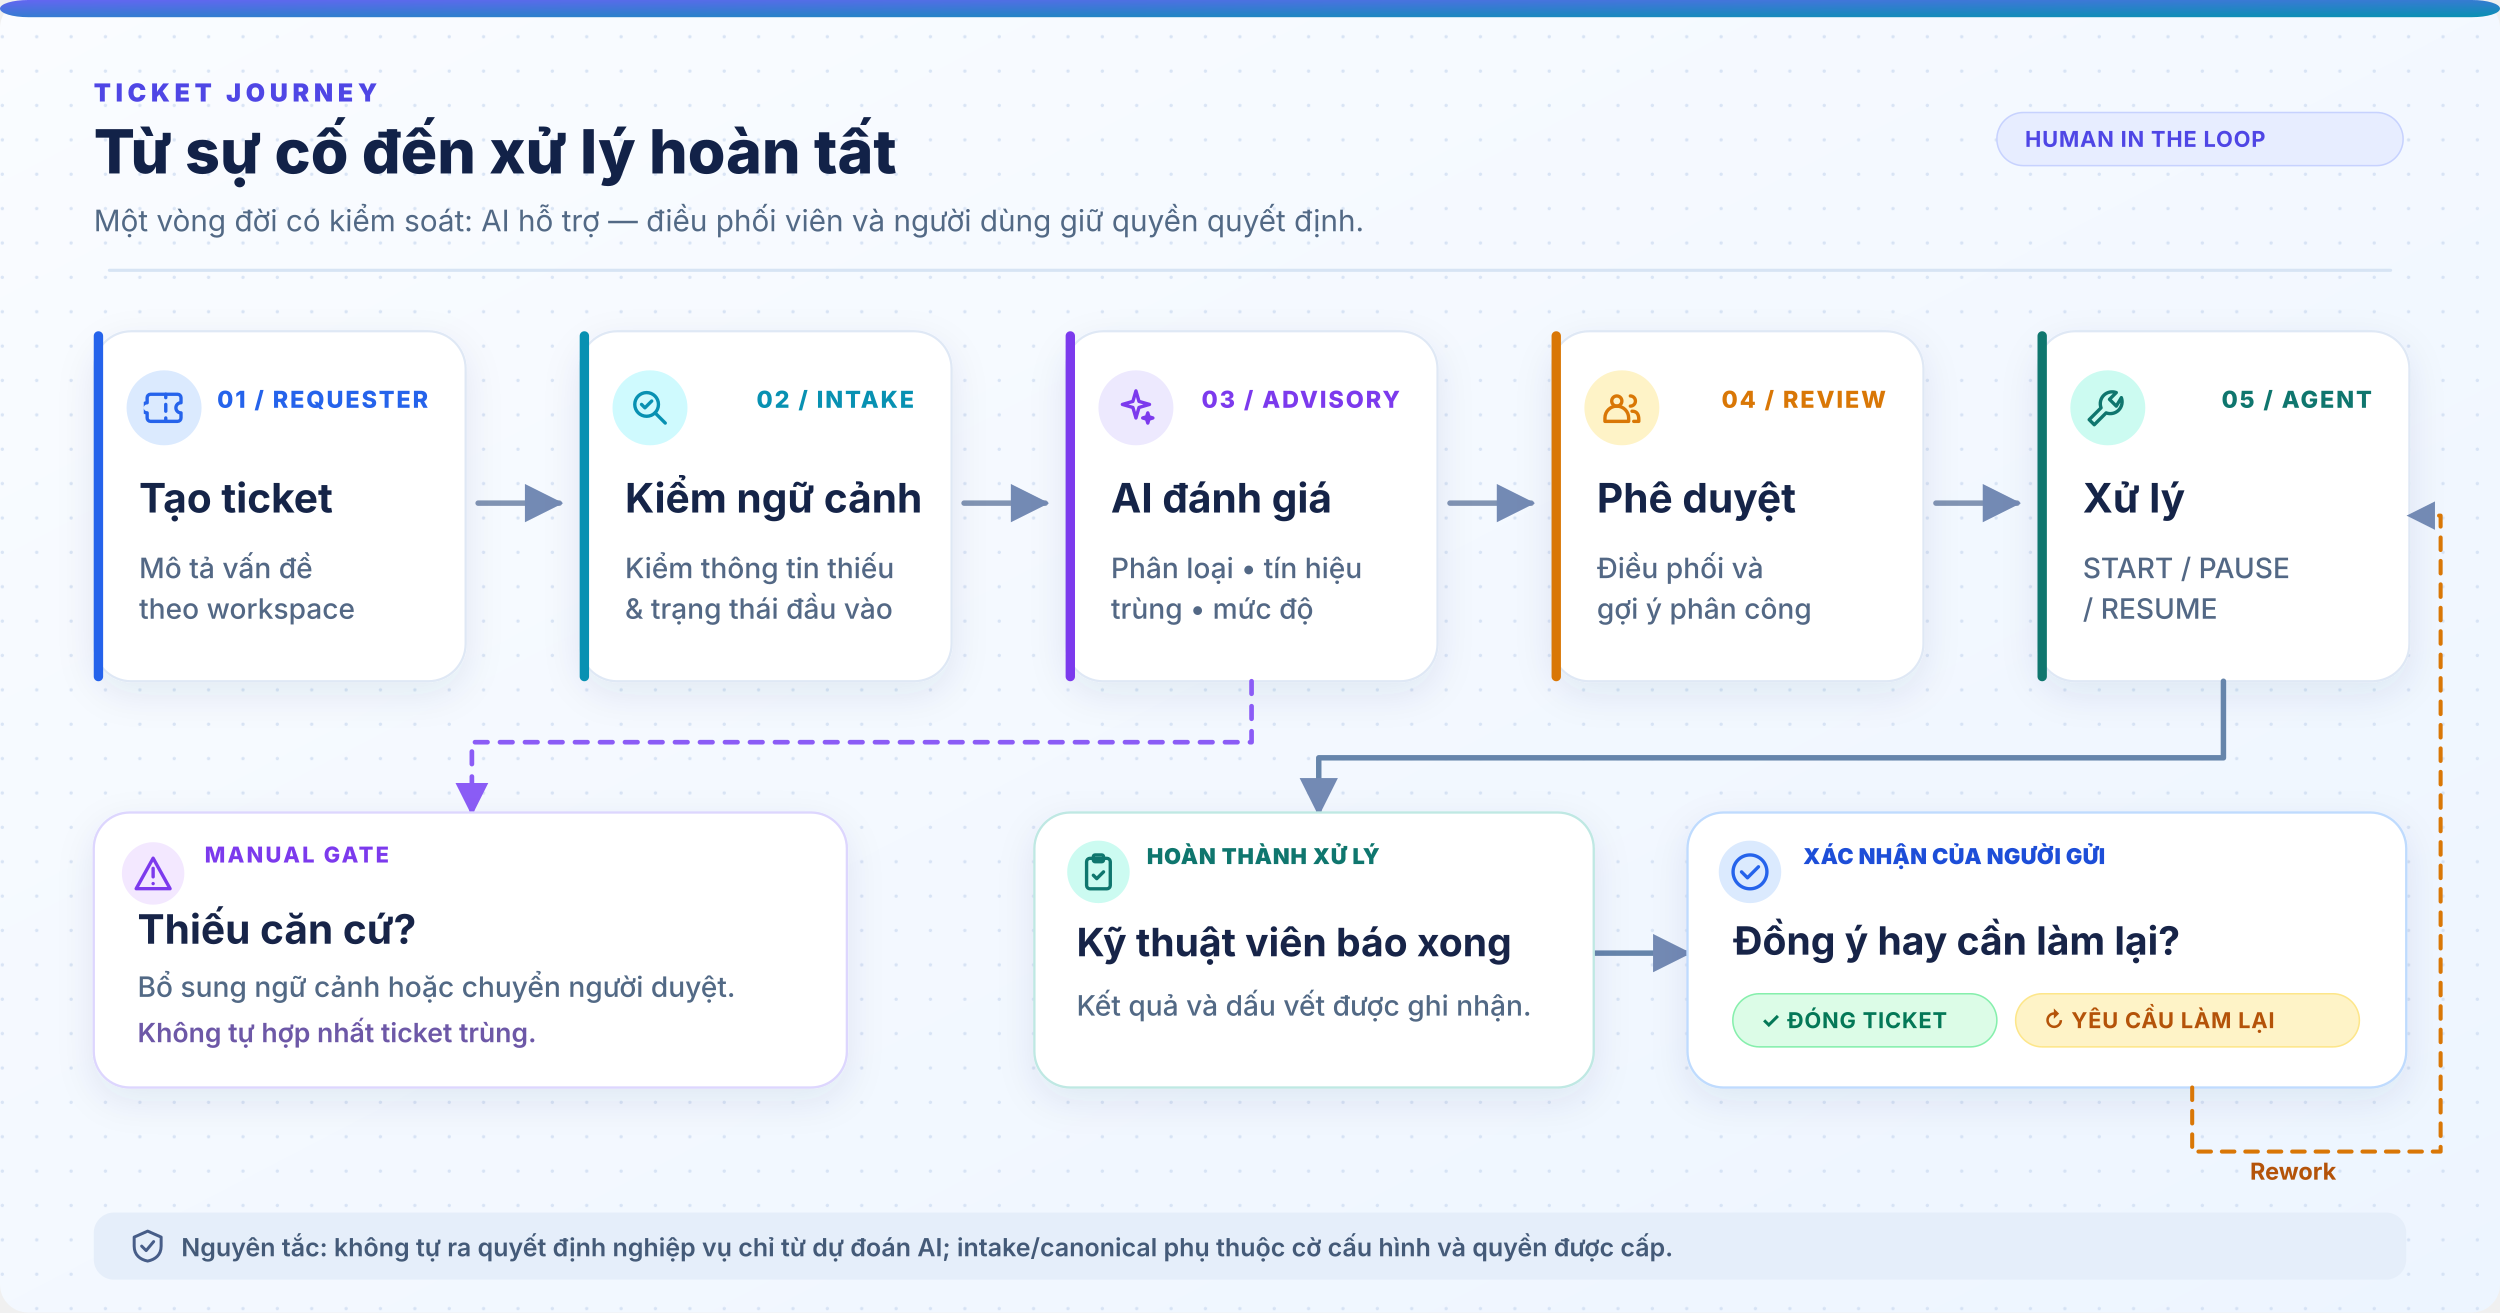
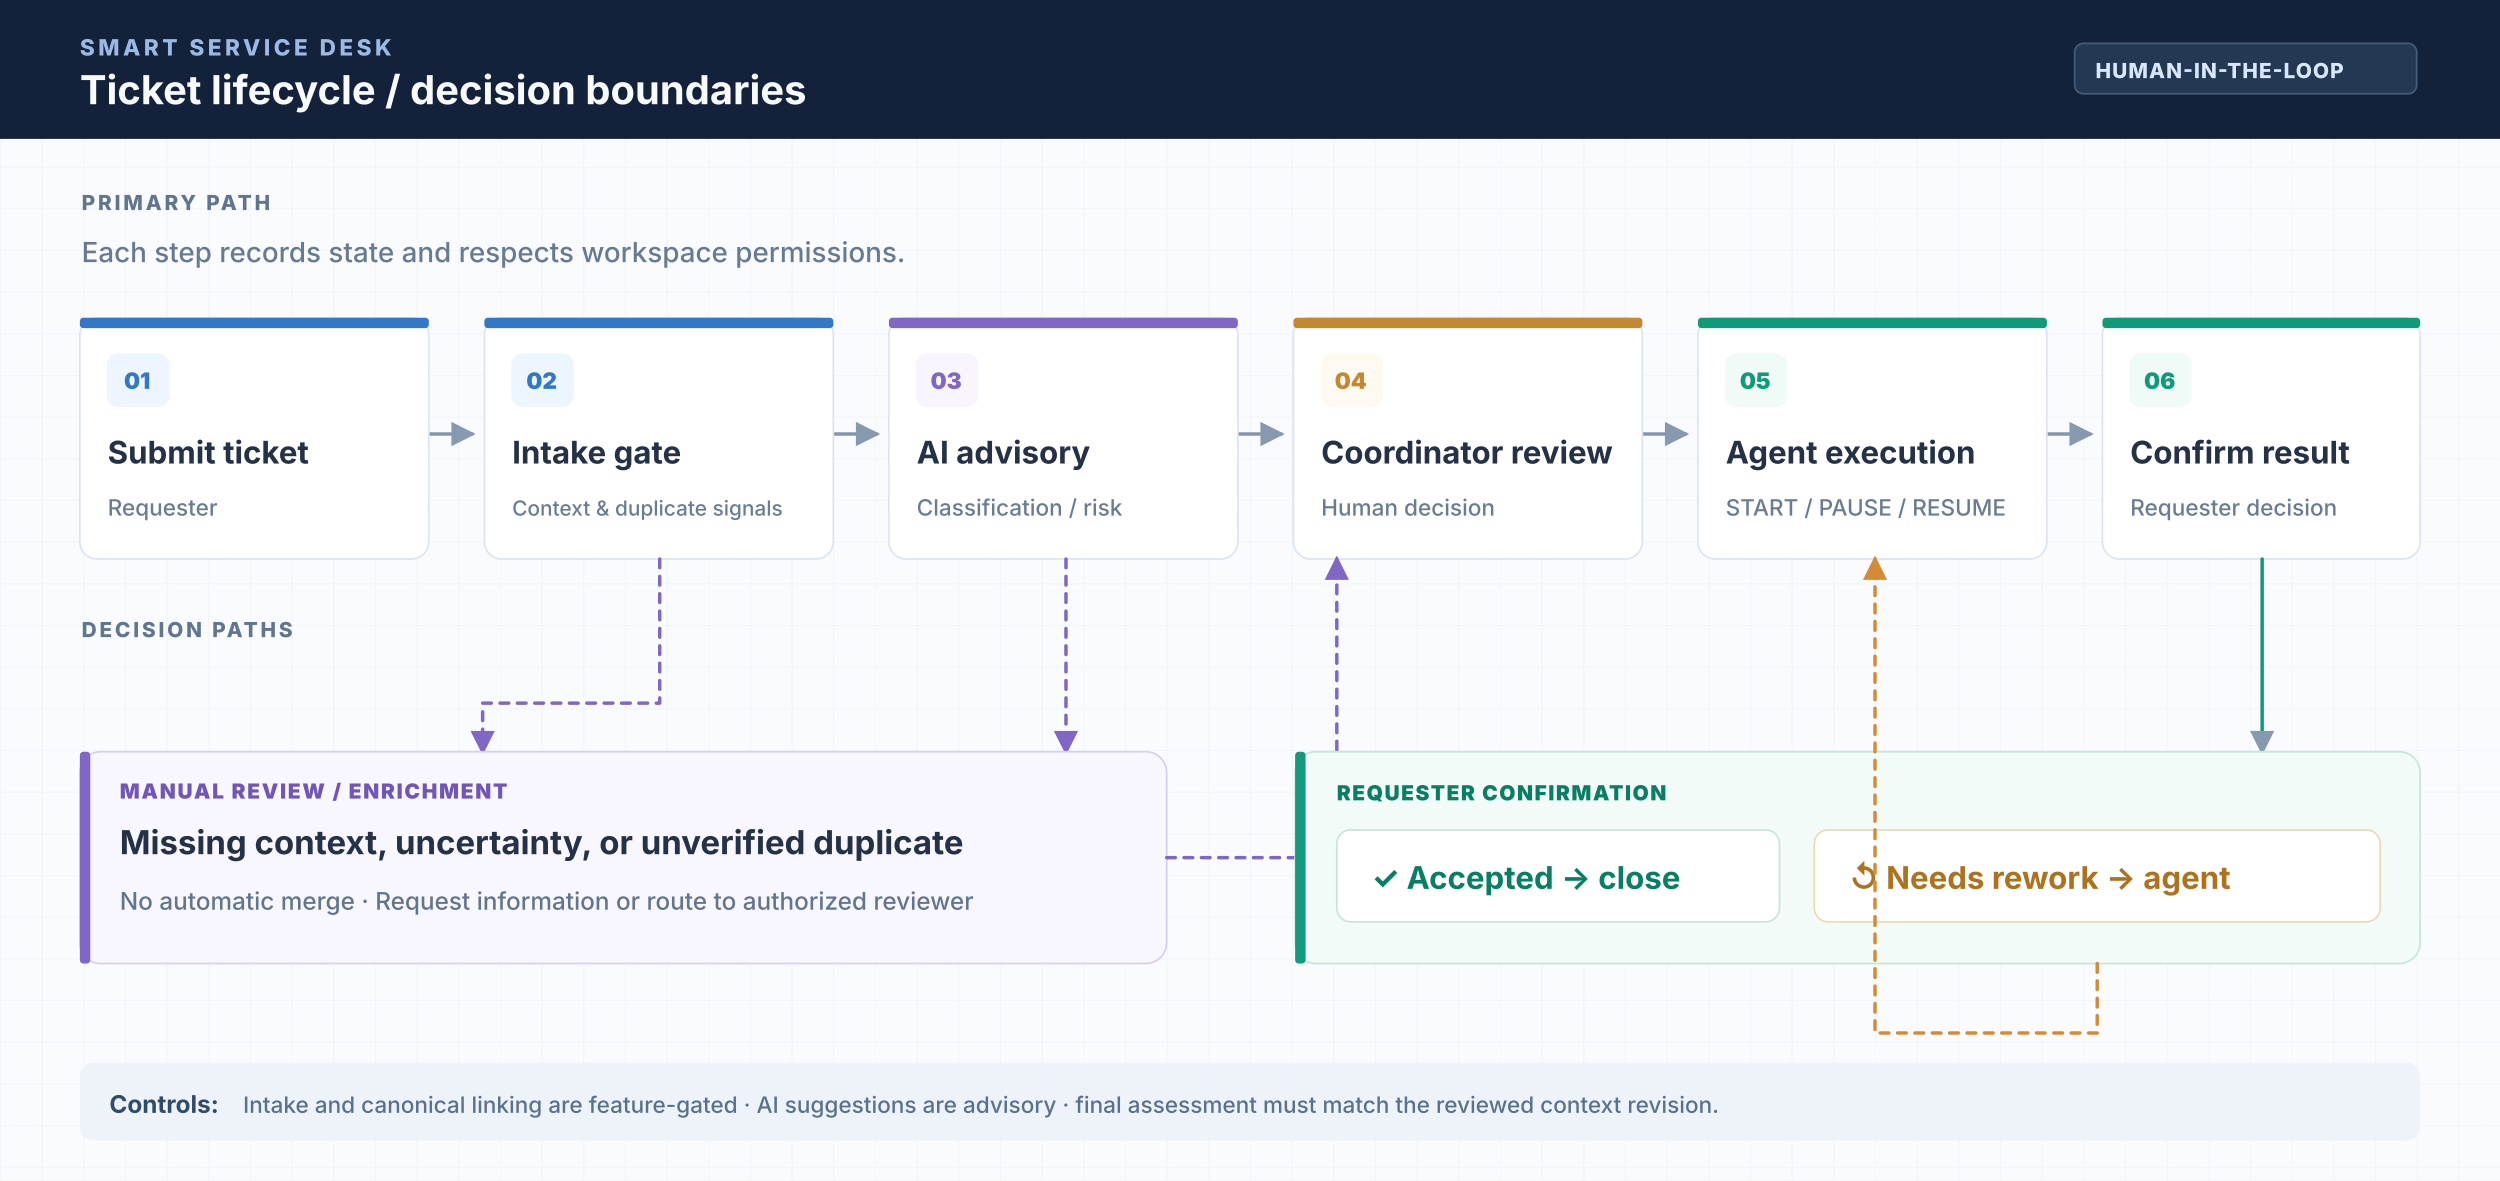
- <svg xmlns="http://www.w3.org/2000/svg" width="1600" height="840" viewBox="0 0 1600 840" role="img" aria-labelledby="title desc" font-family="Inter, Arial, Helvetica, sans-serif">
+ <svg xmlns="http://www.w3.org/2000/svg" width="1440" height="680" viewBox="0 0 1440 680" font-family="Inter,Segoe UI,Arial,sans-serif" role="img" aria-labelledby="title desc">
  <defs>
-     <linearGradient id="canvas" x1="0" y1="0" x2="1" y2="1">
-       <stop stop-color="#FAFCFF" />
-       <stop offset="1" stop-color="#EDF5FF" />
-     </linearGradient>
-     <linearGradient id="night" x1="0" y1="0" x2="1" y2="1">
-       <stop stop-color="#101C41" />
-       <stop offset="1" stop-color="#263B77" />
-     </linearGradient>
-     <linearGradient id="brand" x1="0" y1="0" x2="1" y2="1">
-       <stop stop-color="#6366F1" />
-       <stop offset="1" stop-color="#0891B2" />
-     </linearGradient>
-     <pattern id="dots" width="22" height="22" patternUnits="userSpaceOnUse">
-       <circle cx="1.5" cy="1.5" r="1.1" fill="#C7D7EF" opacity=".6" />
+     <pattern id="grid" width="24" height="24" patternUnits="userSpaceOnUse">
+       <path d="M24 0H0V24" fill="none" stroke="#EDF1F7" stroke-width=".7" />
    </pattern>
-     <filter id="shadow" x="-20%" y="-35%" width="150%" height="180%">
-       <feDropShadow dx="0" dy="8" stdDeviation="12" flood-color="#29456C" flood-opacity=".085" />
-     </filter>
-     <marker id="arr" viewBox="0 0 10 10" refX="9" refY="5" markerWidth="7" markerHeight="7" orient="auto-start-reverse">
-       <path d="M 0 0 L 10 5 L 0 10 z" fill="#738AB4" />
+     <marker id="arrow" markerWidth="7" markerHeight="7" refX="6" refY="3.5" orient="auto">
+       <path d="M0 0L7 3.5L0 7Z" fill="#8799AE" />
    </marker>
-     <marker id="arr-purple" viewBox="0 0 10 10" refX="9" refY="5" markerWidth="7" markerHeight="7" orient="auto-start-reverse">
-       <path d="M 0 0 L 10 5 L 0 10 z" fill="#8B5CF6" />
+     <marker id="violet" markerWidth="7" markerHeight="7" refX="6" refY="3.5" orient="auto">
+       <path d="M0 0L7 3.5L0 7Z" fill="#8066C5" />
    </marker>
-     <marker id="arr-green" viewBox="0 0 10 10" refX="9" refY="5" markerWidth="7" markerHeight="7" orient="auto-start-reverse">
-       <path d="M 0 0 L 10 5 L 0 10 z" fill="#059669" />
+     <marker id="amber" markerWidth="7" markerHeight="7" refX="6" refY="3.5" orient="auto">
+       <path d="M0 0L7 3.5L0 7Z" fill="#D38B34" />
    </marker>
-     <symbol id="i-ticket" viewBox="0 0 24 24">
-       <path d="M2 9a3 3 0 0 0 0 6v3a2 2 0 0 0 2 2h16a2 2 0 0 0 2-2v-3a3 3 0 0 1 0-6V6a2 2 0 0 0-2-2H4a2 2 0 0 0-2 2v3Z" />
-       <path d="M13 4v2m0 4v4m0 4v2" />
-     </symbol>
-     <symbol id="i-search" viewBox="0 0 24 24">
-       <circle cx="10" cy="10" r="7" />
-       <path d="m15 15 6 6M7 10l2 2 4-4" />
-     </symbol>
-     <symbol id="i-sparkle" viewBox="0 0 24 24">
-       <path d="m12 2 1.8 6.2L20 10l-6.2 1.8L12 18l-1.8-6.2L4 10l6.2-1.8L12 2Zm7 13 .7 2.3L22 18l-2.3.7L19 21l-.7-2.3L16 18l2.3-.7L19 15Z" />
-     </symbol>
-     <symbol id="i-users" viewBox="0 0 24 24">
-       <circle cx="9" cy="8" r="3" />
-       <path d="M2 20v-2a7 7 0 0 1 14 0v2H2ZM17 5a3 3 0 0 1 0 6M18 14c3 0 4 2 4 5v1h-3" />
-     </symbol>
-     <symbol id="i-tool" viewBox="0 0 24 24">
-       <path d="M20 6a7 7 0 0 1-9 9l-7 7-3-3 7-7a7 7 0 0 1 9-9l-4 4 4 4 3-5Z" />
-     </symbol>
-     <symbol id="i-alert" viewBox="0 0 24 24">
-       <path d="m12 3 10 18H2L12 3Z" />
-       <path d="M12 9v5m0 4h.01" />
-     </symbol>
-     <symbol id="i-check" viewBox="0 0 24 24">
-       <circle cx="12" cy="12" r="10" />
-       <path d="m7 12 3.5 3.5L17 9" />
-     </symbol>
-     <symbol id="i-clipboard" viewBox="0 0 24 24">
-       <rect x="5" y="4" width="14" height="18" rx="2" />
-       <rect x="9" y="2" width="6" height="4" rx="1" />
-       <path d="m9 14 2 2 4-4" />
-     </symbol>
-     <symbol id="i-shield" viewBox="0 0 24 24">
-       <path d="M12 2 3 6v6c0 6 4 9 9 10 5-1 9-4 9-10V6l-9-4Z" />
-       <path d="m8 12 3 3 5-6" />
-     </symbol>
-     <symbol id="i-database" viewBox="0 0 24 24">
-       <ellipse cx="12" cy="5" rx="9" ry="3" />
-       <path d="M3 5v14c0 4 18 4 18 0V5M3 12c0 4 18 4 18 0" />
-     </symbol>
-     <symbol id="i-flow" viewBox="0 0 24 24">
-       <rect x="2" y="2" width="7" height="7" rx="2" />
-       <rect x="15" y="15" width="7" height="7" rx="2" />
-       <rect x="2" y="15" width="7" height="7" rx="2" />
-       <path d="M9 5h5a4 4 0 0 1 4 4v6M5 9v6" />
-     </symbol>
-     <symbol id="i-file" viewBox="0 0 24 24">
-       <path d="M6 2h8l6 6v12a2 2 0 0 1-2 2H6a2 2 0 0 1-2-2V4a2 2 0 0 1 2-2Z" />
-       <path d="M14 2v6h6M8 13h8M8 17h6" />
-     </symbol>
-     <symbol id="i-audit" viewBox="0 0 24 24">
-       <path d="M4 5h11M4 10h8M4 15h8M4 20h7" />
-       <circle cx="17" cy="16" r="5" />
-       <path d="m20.5 19.5 2 2" />
-     </symbol>
-     <symbol id="i-layers" viewBox="0 0 24 24">
-       <path d="m12 2 10 5-10 5L2 7l10-5Zm-10 9 10 5 10-5M2 16l10 5 10-5" />
-     </symbol>
-     <symbol id="i-monitor" viewBox="0 0 24 24">
-       <rect x="2" y="3" width="20" height="15" rx="2" />
-       <path d="M8 22h8m-4-4v4" />
-     </symbol>
-     <symbol id="i-lock" viewBox="0 0 24 24">
-       <rect x="4" y="10" width="16" height="12" rx="2" />
-       <path d="M8 10V7a4 4 0 1 1 8 0v3m-4 5v2" />
-     </symbol>
-     <symbol id="i-terminal" viewBox="0 0 24 24">
-       <rect x="2" y="3" width="20" height="18" rx="3" />
-       <path d="m6 8 4 4-4 4m6 0h6" />
-     </symbol>
-     <symbol id="i-brain" viewBox="0 0 24 24">
-       <path d="M12 5a4 4 0 1 0-7.5 2A4 4 0 0 0 5 15a4 4 0 0 0 7 3V5Zm0 0a4 4 0 1 1 7.5 2A4 4 0 0 1 19 15a4 4 0 0 1-7 3" />
-       <path d="M8 10a3 3 0 0 0 4 3m4-3a3 3 0 0 1-4 3" />
-     </symbol>
  </defs>
-   <rect x="0" y="0" width="1600" height="840" rx="18" fill="url(#canvas)" stroke="none" />
-   <rect x="0" y="0" width="1600" height="840" rx="18" fill="url(#dots)" stroke="none" />
-   <rect x="0" y="0" width="1600" height="11" rx="18" fill="url(#brand)" stroke="none" />
-   <text x="60" y="65" font-size="16" font-weight="850" fill="#4F46E5" letter-spacing="3">TICKET JOURNEY</text>
-   <text x="60" y="111" font-size="39" font-weight="790" fill="#122248">Từ sự cố đến xử lý hoàn tất</text>
-   <text x="60" y="148" font-size="19" font-weight="430" fill="#526985">Một vòng đời có kiểm soát: AI hỗ trợ — điều phối viên và người dùng giữ quyền quyết định.</text>
-   <rect x="1278" y="72" width="260" height="34" rx="17" fill="#E7EDFF" stroke="#C7D2FE" />
-   <text x="1296" y="94" font-size="14" font-weight="700" fill="#4F46E5" letter-spacing=".5">HUMAN IN THE LOOP</text>
-   <path d="M 70 173 H 1530" fill="none" stroke="#D7E4F4" stroke-width="2" stroke-linecap="round" stroke-linejoin="round" />
-   <path d="M 306 322 H 358" fill="none" stroke="#8194B3" stroke-width="3.5" stroke-linecap="round" stroke-linejoin="round" marker-end="url(#arr)" />
-   <path d="M 617 322 H 669" fill="none" stroke="#8194B3" stroke-width="3.5" stroke-linecap="round" stroke-linejoin="round" marker-end="url(#arr)" />
-   <path d="M 928 322 H 980" fill="none" stroke="#8194B3" stroke-width="3.5" stroke-linecap="round" stroke-linejoin="round" marker-end="url(#arr)" />
-   <path d="M 1239 322 H 1291" fill="none" stroke="#8194B3" stroke-width="3.5" stroke-linecap="round" stroke-linejoin="round" marker-end="url(#arr)" />
-   <rect x="60" y="212" width="238" height="224" rx="24" fill="#FFFFFF" stroke="#DFE8F5" filter="url(#shadow)" stroke-width="1.4" />
-   <rect x="60" y="212" width="6" height="224" rx="3" fill="#2563EB" stroke="none" />
-   <circle cx="105" cy="261" r="24" fill="#DBEAFE" />
-   <use href="#i-ticket" x="92" y="248" width="26" height="26" fill="none" stroke="#2563EB" stroke-width="2" stroke-linecap="round" stroke-linejoin="round" />
-   <text x="274" y="261" font-size="15" font-weight="800" fill="#2563EB" text-anchor="end" letter-spacing="1.2">01 / REQUESTER</text>
-   <text x="89" y="328" font-size="26" font-weight="750" fill="#152448">Tạo ticket</text>
-   <text x="89" y="370" font-size="18" font-weight="500" fill="#536885">Mô tả vấn đề</text>
-   <text x="89" y="396" font-size="18" font-weight="500" fill="#536885">theo workspace</text>
-   <rect x="371" y="212" width="238" height="224" rx="24" fill="#FFFFFF" stroke="#DFE8F5" filter="url(#shadow)" stroke-width="1.4" />
-   <rect x="371" y="212" width="6" height="224" rx="3" fill="#0891B2" stroke="none" />
-   <circle cx="416" cy="261" r="24" fill="#CFFAFE" />
-   <use href="#i-search" x="403" y="248" width="26" height="26" fill="none" stroke="#0891B2" stroke-width="2" stroke-linecap="round" stroke-linejoin="round" />
-   <text x="585" y="261" font-size="15" font-weight="800" fill="#0891B2" text-anchor="end" letter-spacing="1.2">02 / INTAKE</text>
-   <text x="400" y="328" font-size="26" font-weight="750" fill="#152448">Kiểm ngữ cảnh</text>
-   <text x="400" y="370" font-size="18" font-weight="500" fill="#536885">Kiểm thông tin thiếu</text>
-   <text x="400" y="396" font-size="18" font-weight="500" fill="#536885">&amp; trạng thái đầu vào</text>
-   <rect x="682" y="212" width="238" height="224" rx="24" fill="#FFFFFF" stroke="#DFE8F5" filter="url(#shadow)" stroke-width="1.4" />
-   <rect x="682" y="212" width="6" height="224" rx="3" fill="#7C3AED" stroke="none" />
-   <circle cx="727" cy="261" r="24" fill="#EDE9FE" />
-   <use href="#i-sparkle" x="714" y="248" width="26" height="26" fill="none" stroke="#7C3AED" stroke-width="2" stroke-linecap="round" stroke-linejoin="round" />
-   <text x="896" y="261" font-size="15" font-weight="800" fill="#7C3AED" text-anchor="end" letter-spacing="1.2">03 / ADVISORY</text>
-   <text x="711" y="328" font-size="26" font-weight="750" fill="#152448">AI đánh giá</text>
-   <text x="711" y="370" font-size="18" font-weight="500" fill="#536885">Phân loại • tín hiệu</text>
-   <text x="711" y="396" font-size="18" font-weight="500" fill="#536885">trùng • mức độ</text>
-   <rect x="993" y="212" width="238" height="224" rx="24" fill="#FFFFFF" stroke="#DFE8F5" filter="url(#shadow)" stroke-width="1.4" />
-   <rect x="993" y="212" width="6" height="224" rx="3" fill="#D97706" stroke="none" />
-   <circle cx="1038" cy="261" r="24" fill="#FEF3C7" />
-   <use href="#i-users" x="1025" y="248" width="26" height="26" fill="none" stroke="#D97706" stroke-width="2" stroke-linecap="round" stroke-linejoin="round" />
-   <text x="1207" y="261" font-size="15" font-weight="800" fill="#D97706" text-anchor="end" letter-spacing="1.2">04 / REVIEW</text>
-   <text x="1022" y="328" font-size="26" font-weight="750" fill="#152448">Phê duyệt</text>
-   <text x="1022" y="370" font-size="18" font-weight="500" fill="#536885">Điều phối và</text>
-   <text x="1022" y="396" font-size="18" font-weight="500" fill="#536885">gợi ý phân công</text>
-   <rect x="1304" y="212" width="238" height="224" rx="24" fill="#FFFFFF" stroke="#DFE8F5" filter="url(#shadow)" stroke-width="1.4" />
-   <rect x="1304" y="212" width="6" height="224" rx="3" fill="#0F766E" stroke="none" />
-   <circle cx="1349" cy="261" r="24" fill="#CCFBF1" />
-   <use href="#i-tool" x="1336" y="248" width="26" height="26" fill="none" stroke="#0F766E" stroke-width="2" stroke-linecap="round" stroke-linejoin="round" />
-   <text x="1518" y="261" font-size="15" font-weight="800" fill="#0F766E" text-anchor="end" letter-spacing="1.2">05 / AGENT</text>
-   <text x="1333" y="328" font-size="26" font-weight="750" fill="#152448">Xử lý</text>
-   <text x="1333" y="370" font-size="18" font-weight="500" fill="#536885">START / PAUSE</text>
-   <text x="1333" y="396" font-size="18" font-weight="500" fill="#536885">/ RESUME</text>
-   <path d="M 801 436 V 475 H 302 V 520" fill="none" stroke="#8B5CF6" stroke-width="3" stroke-linecap="round" stroke-linejoin="round" stroke-dasharray="8 8" marker-end="url(#arr-purple)" />
-   <path d="M 1423 436 V 485 H 844 V 520" fill="none" stroke="#6685AB" stroke-width="3.5" stroke-linecap="round" stroke-linejoin="round" marker-end="url(#arr)" />
-   <path d="M 1020 610 H 1080" fill="none" stroke="#6685AB" stroke-width="3.5" stroke-linecap="round" stroke-linejoin="round" marker-end="url(#arr)" />
-   <rect x="60" y="520" width="482" height="176" rx="23" fill="#FFFFFF" stroke="#DDD6FE" stroke-width="1.5" filter="url(#shadow)" />
-   <circle cx="98" cy="559" r="20" fill="#F3E8FF" />
-   <use href="#i-alert" x="85" y="546" width="26" height="26" fill="none" stroke="#7C3AED" stroke-width="2" stroke-linecap="round" stroke-linejoin="round" />
-   <text x="131" y="552" font-size="14" font-weight="800" fill="#7C3AED" letter-spacing="1.4">MANUAL GATE</text>
-   <text x="88" y="604" font-size="26" font-weight="750" fill="#172448">Thiếu căn cứ?</text>
-   <text x="88" y="638" font-size="18" font-weight="450" fill="#526985">Bổ sung ngữ cảnh hoặc chuyển người duyệt.</text>
-   <text x="88" y="667" font-size="17" font-weight="600" fill="#6D58A7">Không tự hợp nhất ticket trùng.</text>
-   <rect x="662" y="520" width="358" height="176" rx="23" fill="#FFFFFF" stroke="#BFE8E3" stroke-width="1.5" filter="url(#shadow)" />
-   <circle cx="703" cy="558" r="20" fill="#CCFBF1" />
-   <use href="#i-clipboard" x="690" y="545" width="26" height="26" fill="none" stroke="#0F766E" stroke-width="2" stroke-linecap="round" stroke-linejoin="round" />
-   <text x="734" y="553" font-size="14" font-weight="850" fill="#0F766E" letter-spacing=".5">HOÀN THÀNH XỬ LÝ</text>
-   <text x="689" y="612" font-size="25" font-weight="750" fill="#172448">Kỹ thuật viên báo xong</text>
-   <text x="689" y="650" font-size="18" font-weight="460" fill="#526985">Kết quả và dấu vết được ghi nhận.</text>
-   <rect x="1080" y="520" width="460" height="176" rx="23" fill="#FFFFFF" stroke="#BFDBFE" stroke-width="1.5" filter="url(#shadow)" />
-   <circle cx="1120" cy="558" r="20" fill="#DBEAFE" />
-   <use href="#i-check" x="1107" y="545" width="26" height="26" fill="none" stroke="#2563EB" stroke-width="2" stroke-linecap="round" stroke-linejoin="round" />
-   <text x="1154" y="553" font-size="14" font-weight="850" fill="#1D4ED8" letter-spacing=".2">XÁC NHẬN CỦA NGƯỜI GỬI</text>
-   <text x="1109" y="611" font-size="25" font-weight="750" fill="#172448">Đồng ý hay cần làm lại?</text>
-   <rect x="1109" y="636" width="169" height="34" rx="17" fill="#DCFCE7" stroke="#86EFAC" />
-   <text x="1127" y="658" font-size="14" font-weight="700" fill="#047857" letter-spacing=".5">✓  ĐÓNG TICKET</text>
-   <rect x="1290" y="636" width="220" height="34" rx="17" fill="#FEF3C7" stroke="#FDE68A" />
-   <text x="1308" y="658" font-size="14" font-weight="700" fill="#B45309" letter-spacing=".5">↻  YÊU CẦU LÀM LẠI</text>
-   <path d="M 1403 696 V 737 H 1562 V 330 H 1542" fill="none" stroke="#D97706" stroke-width="2.6" stroke-linecap="round" stroke-linejoin="round" stroke-dasharray="8 7" marker-end="url(#arr)" />
-   <text x="1440" y="755" font-size="15" font-weight="750" fill="#B45309">Rework</text>
-   <rect x="60" y="776" width="1480" height="43" rx="13" fill="#E5EEFA" stroke="none" />
-   <use href="#i-shield" x="83" y="786" width="23" height="23" fill="none" stroke="#475D88" stroke-width="2" stroke-linecap="round" stroke-linejoin="round" />
-   <text x="116" y="804" font-size="16" font-weight="600" fill="#445A78">Nguyên tắc: không tự ra quyết định nghiệp vụ chỉ từ dự đoán AI; intake/canonical phụ thuộc cờ cấu hình và quyền được cấp.</text>
+   <rect x="0" y="0" width="1440" height="680" rx="0" fill="#F9FBFE" stroke="none" />
+   <rect x="0" y="0" width="1440" height="680" rx="0" fill="url(#grid)" stroke="none" />
+   <rect x="0" y="0" width="1440" height="80" rx="0" fill="#13213A" stroke="none" />
+   <text x="46" y="32" font-size="13" fill="#9CB9E4" font-weight="800" letter-spacing="2">SMART SERVICE DESK</text>
+   <text x="46" y="60" font-size="23" fill="#F8FAFC" font-weight="730">Ticket lifecycle / decision boundaries</text>
+   <rect x="1195" y="25" width="197" height="29" rx="5" fill="#223853" stroke="#455B79" />
+   <text x="1207" y="45" font-size="12" fill="#D9E7FB" font-weight="760" letter-spacing=".6">HUMAN-IN-THE-LOOP</text>
+   <text x="47" y="121" font-size="12" fill="#60758F" font-weight="800" letter-spacing="1.6">PRIMARY PATH</text>
+   <text x="47" y="151" font-size="16" fill="#687A91" font-weight="500">Each step records state and respects workspace permissions.</text>
+   <path d="M247 250 H272" fill="none" stroke="#8296AD" stroke-width="2" stroke-linecap="round" stroke-linejoin="round" marker-end="url(#arrow)" />
+   <path d="M480 250 H505" fill="none" stroke="#8296AD" stroke-width="2" stroke-linecap="round" stroke-linejoin="round" marker-end="url(#arrow)" />
+   <path d="M713 250 H738" fill="none" stroke="#8296AD" stroke-width="2" stroke-linecap="round" stroke-linejoin="round" marker-end="url(#arrow)" />
+   <path d="M946 250 H971" fill="none" stroke="#8296AD" stroke-width="2" stroke-linecap="round" stroke-linejoin="round" marker-end="url(#arrow)" />
+   <path d="M1179 250 H1204" fill="none" stroke="#8296AD" stroke-width="2" stroke-linecap="round" stroke-linejoin="round" marker-end="url(#arrow)" />
+   <rect x="46" y="183" width="201" height="139" rx="10" fill="#FFFFFF" stroke="#DCE5EF" />
+   <rect x="46" y="183" width="201" height="6" rx="2" fill="#3278C6" stroke="none" />
+   <rect x="62" y="204" width="35" height="30" rx="6" fill="#EDF5FF" stroke="#EDF5FF" />
+   <text x="79" y="224" font-size="13" fill="#3278C6" font-weight="850" text-anchor="middle">01</text>
+   <text x="62" y="267" font-size="18" fill="#243146" font-weight="750">Submit ticket</text>
+   <text x="62" y="297" font-size="13" fill="#6A7C91" font-weight="520">Requester</text>
+   <rect x="279" y="183" width="201" height="139" rx="10" fill="#FFFFFF" stroke="#DCE5EF" />
+   <rect x="279" y="183" width="201" height="6" rx="2" fill="#3278C6" stroke="none" />
+   <rect x="295" y="204" width="35" height="30" rx="6" fill="#EDF5FF" stroke="#EDF5FF" />
+   <text x="312" y="224" font-size="13" fill="#3278C6" font-weight="850" text-anchor="middle">02</text>
+   <text x="295" y="267" font-size="18" fill="#243146" font-weight="750">Intake gate</text>
+   <text x="295" y="297" font-size="12" fill="#6A7C91" font-weight="520">Context &amp; duplicate signals</text>
+   <rect x="512" y="183" width="201" height="139" rx="10" fill="#FFFFFF" stroke="#DCE5EF" />
+   <rect x="512" y="183" width="201" height="6" rx="2" fill="#8066C5" stroke="none" />
+   <rect x="528" y="204" width="35" height="30" rx="6" fill="#F8F5FF" stroke="#F8F5FF" />
+   <text x="545" y="224" font-size="13" fill="#8066C5" font-weight="850" text-anchor="middle">03</text>
+   <text x="528" y="267" font-size="18" fill="#243146" font-weight="750">AI advisory</text>
+   <text x="528" y="297" font-size="13" fill="#6A7C91" font-weight="520">Classification / risk</text>
+   <rect x="745" y="183" width="201" height="139" rx="10" fill="#FFFFFF" stroke="#DCE5EF" />
+   <rect x="745" y="183" width="201" height="6" rx="2" fill="#C48732" stroke="none" />
+   <rect x="761" y="204" width="35" height="30" rx="6" fill="#FFFAF1" stroke="#FFFAF1" />
+   <text x="778" y="224" font-size="13" fill="#C48732" font-weight="850" text-anchor="middle">04</text>
+   <text x="761" y="267" font-size="18" fill="#243146" font-weight="750">Coordinator review</text>
+   <text x="761" y="297" font-size="13" fill="#6A7C91" font-weight="520">Human decision</text>
+   <rect x="978" y="183" width="201" height="139" rx="10" fill="#FFFFFF" stroke="#DCE5EF" />
+   <rect x="978" y="183" width="201" height="6" rx="2" fill="#0F9B79" stroke="none" />
+   <rect x="994" y="204" width="35" height="30" rx="6" fill="#F0FBF7" stroke="#F0FBF7" />
+   <text x="1011" y="224" font-size="13" fill="#0F9B79" font-weight="850" text-anchor="middle">05</text>
+   <text x="994" y="267" font-size="18" fill="#243146" font-weight="750">Agent execution</text>
+   <text x="994" y="297" font-size="13" fill="#6A7C91" font-weight="520">START / PAUSE / RESUME</text>
+   <rect x="1211" y="183" width="183" height="139" rx="10" fill="#FFFFFF" stroke="#DCE5EF" />
+   <rect x="1211" y="183" width="183" height="6" rx="2" fill="#0F9B79" stroke="none" />
+   <rect x="1227" y="204" width="35" height="30" rx="6" fill="#F0FBF7" stroke="#F0FBF7" />
+   <text x="1244" y="224" font-size="13" fill="#0F9B79" font-weight="850" text-anchor="middle">06</text>
+   <text x="1227" y="267" font-size="18" fill="#243146" font-weight="750">Confirm result</text>
+   <text x="1227" y="297" font-size="13" fill="#6A7C91" font-weight="520">Requester decision</text>
+   <text x="47" y="367" font-size="12" fill="#60758F" font-weight="800" letter-spacing="1.6">DECISION PATHS</text>
+   <path d="M380 322 V405 H278 V433" fill="none" stroke="#8066C5" stroke-width="2" stroke-linecap="round" stroke-linejoin="round" stroke-dasharray="5 5" marker-end="url(#violet)" />
+   <path d="M614 322 V405 H614 V433" fill="none" stroke="#8066C5" stroke-width="2" stroke-linecap="round" stroke-linejoin="round" stroke-dasharray="5 5" marker-end="url(#violet)" />
+   <rect x="46" y="433" width="626" height="122" rx="12" fill="#F8F6FF" stroke="#D7CEF2" />
+   <rect x="46" y="433" width="6" height="122" rx="2" fill="#8066C5" stroke="none" />
+   <text x="69" y="460" font-size="12" fill="#7255B8" font-weight="850" letter-spacing="1">MANUAL REVIEW / ENRICHMENT</text>
+   <text x="69" y="492" font-size="19" fill="#243146" font-weight="700">Missing context, uncertainty, or unverified duplicate</text>
+   <text x="69" y="524" font-size="14" fill="#60758F" font-weight="510">No automatic merge · Request information or route to authorized reviewer</text>
+   <path d="M672 494 H770 V322" fill="none" stroke="#8066C5" stroke-width="2" stroke-linecap="round" stroke-linejoin="round" stroke-dasharray="5 5" marker-end="url(#violet)" />
+   <path d="M1303 322 V433" fill="none" stroke="#0C9B76" stroke-width="2" stroke-linecap="round" stroke-linejoin="round" marker-end="url(#arrow)" />
+   <rect x="746" y="433" width="648" height="122" rx="12" fill="#F3FBF8" stroke="#C7E5D9" />
+   <rect x="746" y="433" width="6" height="122" rx="2" fill="#119B7A" stroke="none" />
+   <text x="770" y="461" font-size="12" fill="#087F65" font-weight="850" letter-spacing=".9">REQUESTER CONFIRMATION</text>
+   <rect x="770" y="478" width="255" height="53" rx="8" fill="#FFFFFF" stroke="#C7E5D9" />
+   <text x="790" y="512" font-size="18" fill="#087F65" font-weight="740">✓  Accepted → close</text>
+   <rect x="1045" y="478" width="326" height="53" rx="8" fill="#FFFFFF" stroke="#F0D8B3" />
+   <text x="1065" y="512" font-size="18" fill="#AD721E" font-weight="740">↺  Needs rework → agent</text>
+   <path d="M1208 555 V595 H1080 V322" fill="none" stroke="#D38B34" stroke-width="2" stroke-linecap="round" stroke-linejoin="round" stroke-dasharray="5 5" marker-end="url(#amber)" />
+   <rect x="46" y="612" width="1348" height="45" rx="8" fill="#EEF3FA" stroke="none" />
+   <text x="63" y="641" font-size="14" fill="#314C69" font-weight="750">Controls:</text>
+   <text x="140" y="641" font-size="13" fill="#5A718D" font-weight="500">Intake and canonical linking are feature-gated · AI suggestions are advisory · final assessment must match the reviewed context revision.</text>
</svg>
